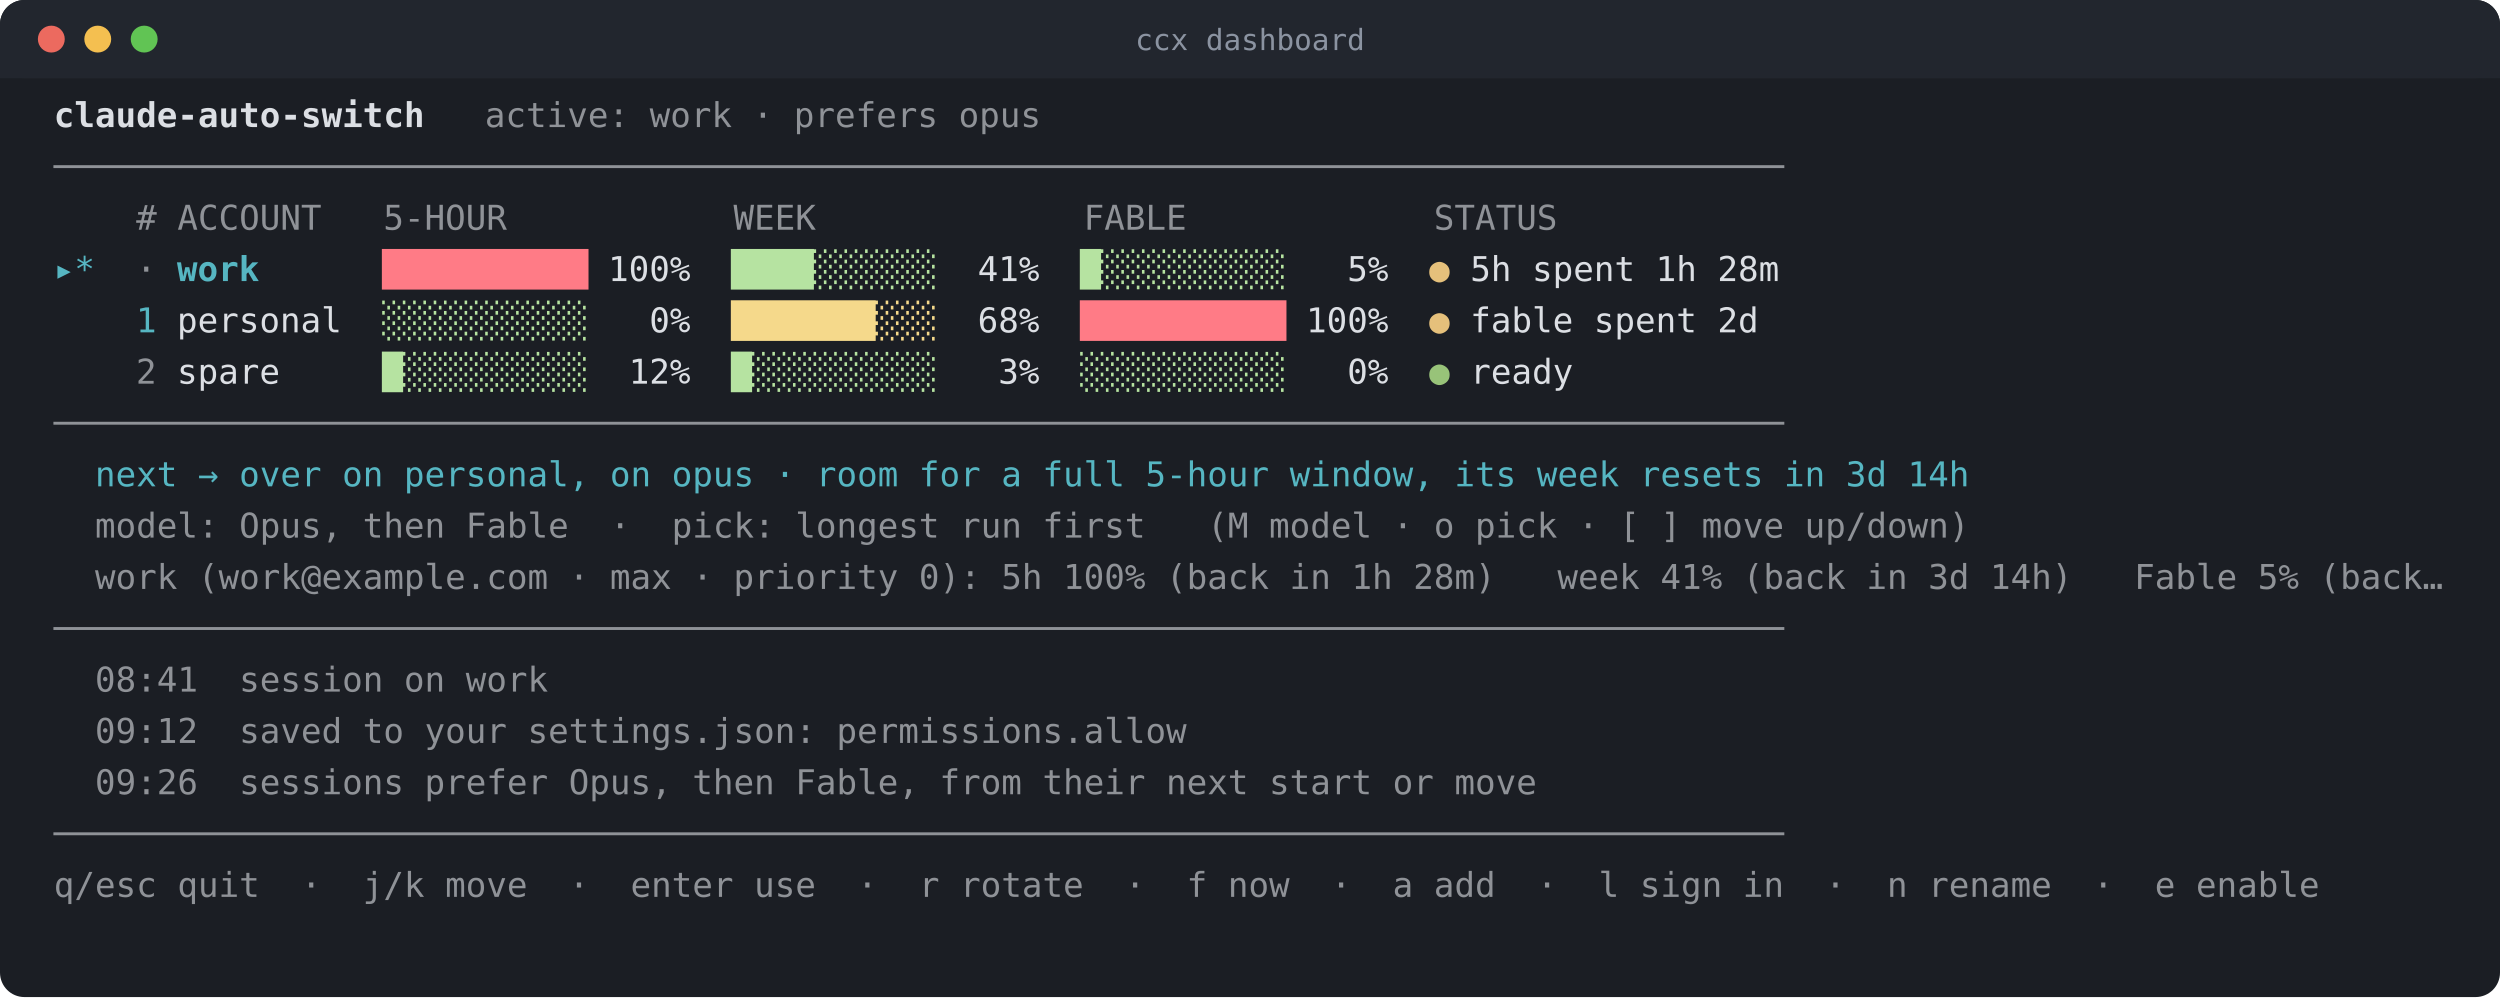
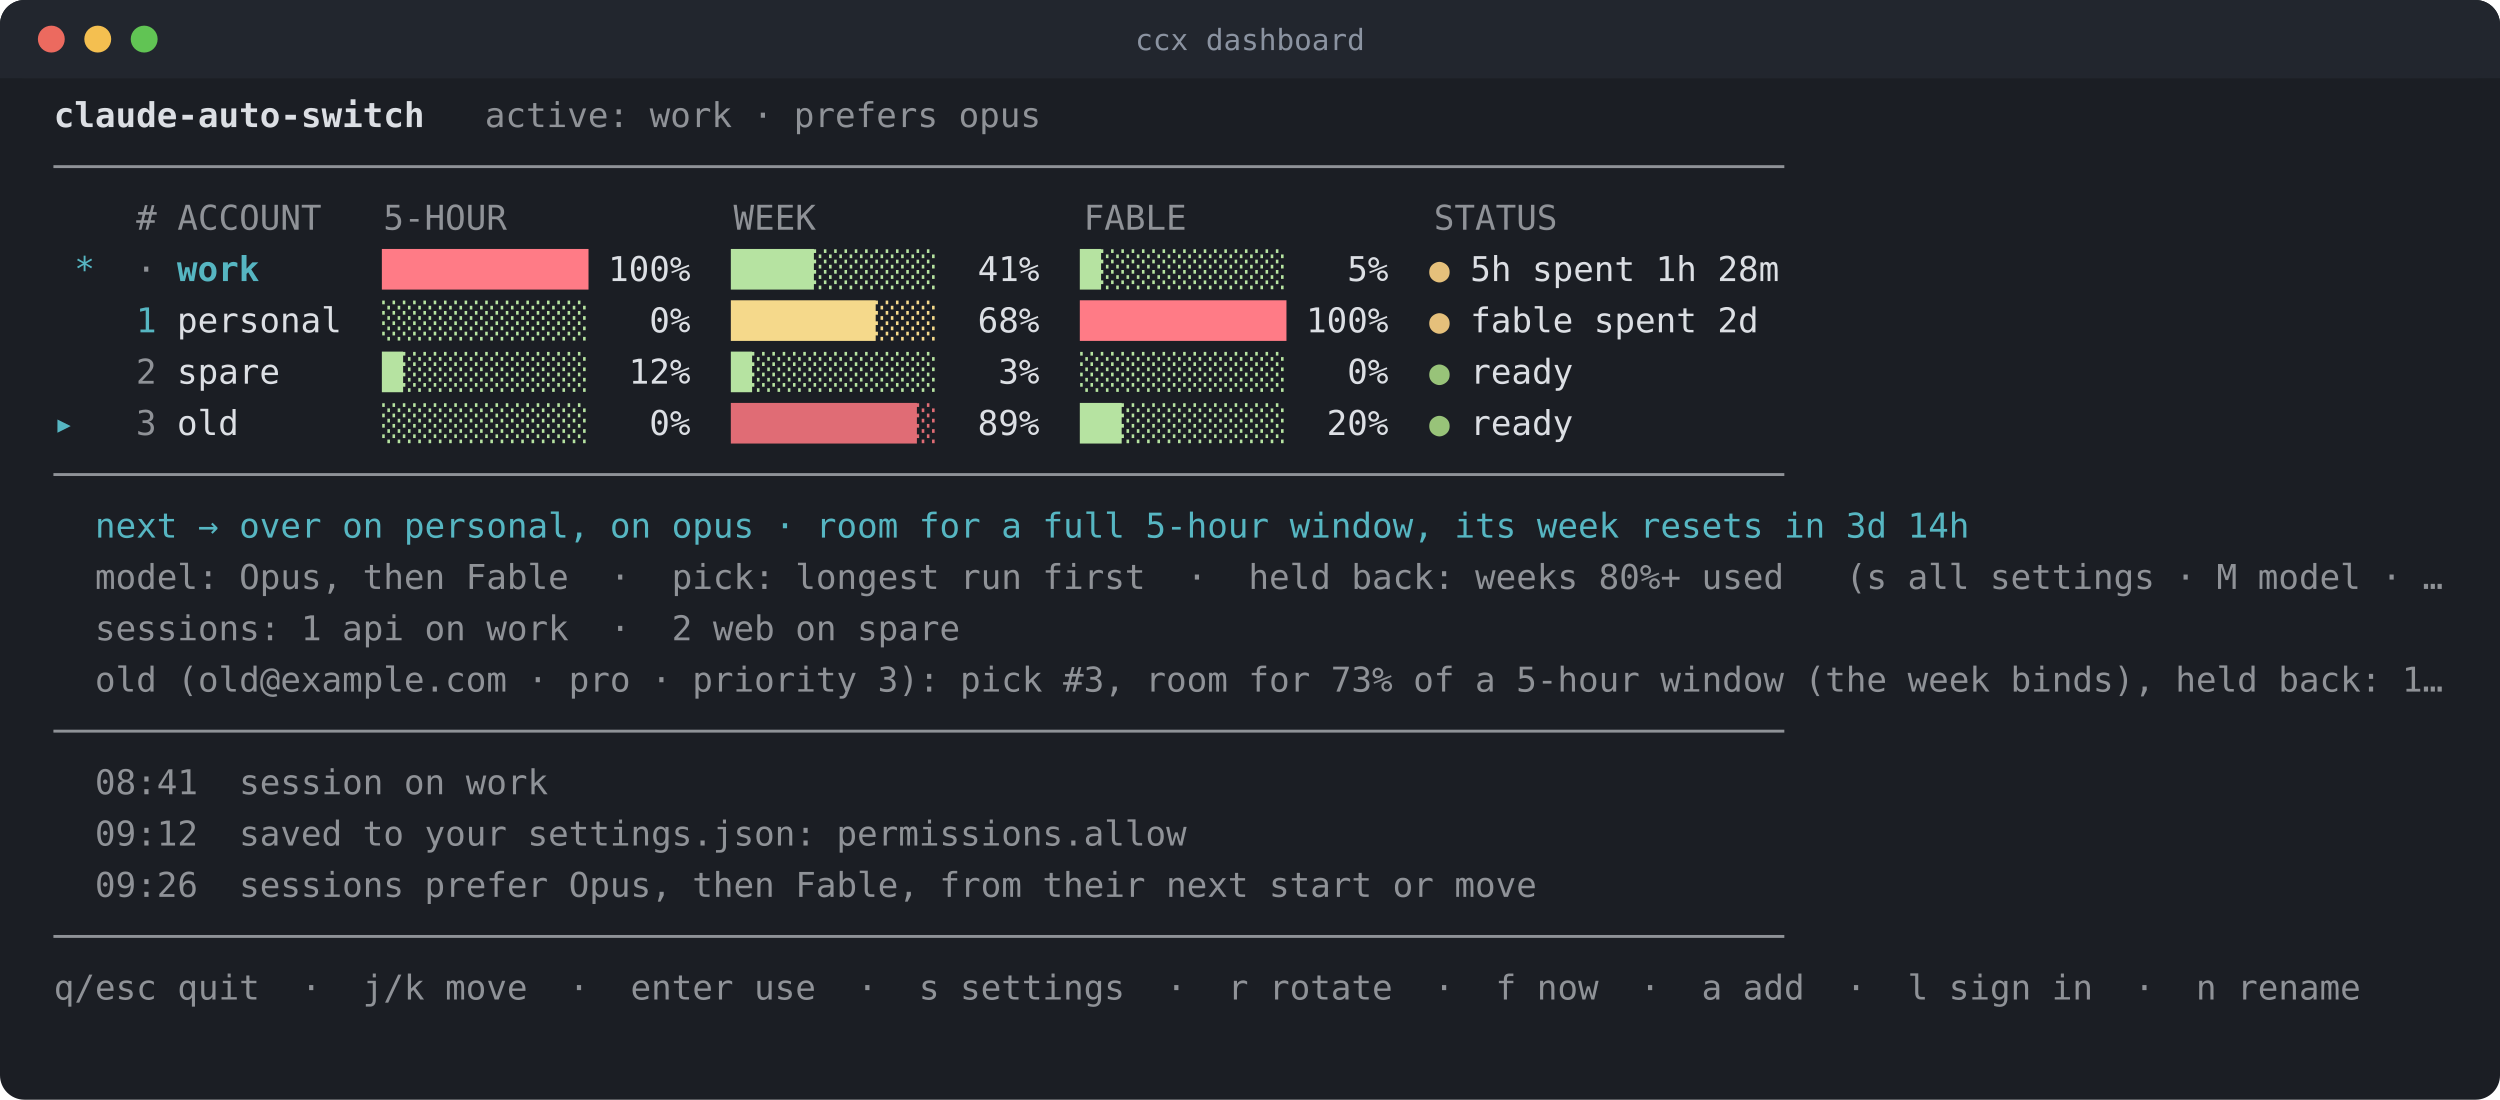
- <svg xmlns="http://www.w3.org/2000/svg" width="1023" height="408" viewBox="0 0 1023 408" font-family="ui-monospace, SFMono-Regular, Menlo, Consolas, 'DejaVu Sans Mono', monospace" font-size="14">
-   <rect width="1023" height="408" rx="10" fill="#1b1e24" />
+ <svg xmlns="http://www.w3.org/2000/svg" width="1023" height="450" viewBox="0 0 1023 450" font-family="ui-monospace, SFMono-Regular, Menlo, Consolas, 'DejaVu Sans Mono', monospace" font-size="14">
+   <rect width="1023" height="450" rx="10" fill="#1b1e24" />
  <rect width="1023" height="32" rx="10" fill="#22262e" />
  <rect y="22" width="1023" height="10" fill="#22262e" />
  <circle cx="21" cy="16" r="5.5" fill="#ec6a5f" />
  <circle cx="40" cy="16" r="5.5" fill="#f4bf50" />
  <circle cx="59" cy="16" r="5.5" fill="#61c454" />
  <text x="511.5" y="20.5" fill="#8b93a1" font-size="12" text-anchor="middle">ccx dashboard</text>
  <text x="22.0" y="52" fill="#dcdfe4" font-weight="600" xml:space="preserve">claude-auto-switch</text>
  <text x="198.4" y="52" fill="#dcdfe4" opacity="0.6" xml:space="preserve">active: work · prefers opus</text>
  <text x="22.0" y="73" fill="#dcdfe4" opacity="0.6" xml:space="preserve">────────────────────────────────────────────────────────────────────────────────────</text>
  <text x="22.0" y="94" fill="#dcdfe4" opacity="0.6" xml:space="preserve">    # ACCOUNT   5-HOUR           WEEK             FABLE            STATUS</text>
-   <text x="22.0" y="115" fill="#56b6c2" xml:space="preserve">▸</text>
  <text x="30.4" y="115" fill="#56b6c2" xml:space="preserve">*</text>
  <text x="47.2" y="115" fill="#dcdfe4" opacity="0.6" xml:space="preserve"> ·</text>
  <text x="72.4" y="115" fill="#56b6c2" font-weight="600" xml:space="preserve">work    </text>
  <text x="156.4" y="115" fill="#ff7b86" xml:space="preserve">██████████</text>
  <text x="240.4" y="115" fill="#dcdfe4" xml:space="preserve"> 100%  </text>
  <text x="299.2" y="115" fill="#b6e3a1" xml:space="preserve">████░░░░░░</text>
  <text x="383.2" y="115" fill="#dcdfe4" xml:space="preserve">  41%  </text>
  <text x="442.0" y="115" fill="#b6e3a1" xml:space="preserve">█░░░░░░░░░</text>
  <text x="526.0" y="115" fill="#dcdfe4" xml:space="preserve">   5%  </text>
  <text x="584.8" y="115" fill="#e5c07b" xml:space="preserve">●</text>
  <text x="593.2" y="115" fill="#dcdfe4" xml:space="preserve"> 5h spent 1h 28m</text>
  <text x="47.2" y="136" fill="#56b6c2" xml:space="preserve"> 1</text>
  <text x="64.0" y="136" fill="#dcdfe4" xml:space="preserve"> personal  </text>
  <text x="156.4" y="136" fill="#b6e3a1" xml:space="preserve">░░░░░░░░░░</text>
  <text x="240.4" y="136" fill="#dcdfe4" xml:space="preserve">   0%  </text>
  <text x="299.2" y="136" fill="#f5d98b" xml:space="preserve">███████░░░</text>
  <text x="383.2" y="136" fill="#dcdfe4" xml:space="preserve">  68%  </text>
  <text x="442.0" y="136" fill="#ff7b86" xml:space="preserve">██████████</text>
  <text x="526.0" y="136" fill="#dcdfe4" xml:space="preserve"> 100%  </text>
  <text x="584.8" y="136" fill="#e5c07b" xml:space="preserve">●</text>
  <text x="593.2" y="136" fill="#dcdfe4" xml:space="preserve"> fable spent 2d</text>
  <text x="47.2" y="157" fill="#dcdfe4" opacity="0.6" xml:space="preserve"> 2</text>
  <text x="64.0" y="157" fill="#dcdfe4" xml:space="preserve"> spare     </text>
  <text x="156.4" y="157" fill="#b6e3a1" xml:space="preserve">█░░░░░░░░░</text>
  <text x="240.4" y="157" fill="#dcdfe4" xml:space="preserve">  12%  </text>
  <text x="299.2" y="157" fill="#b6e3a1" xml:space="preserve">█░░░░░░░░░</text>
  <text x="383.2" y="157" fill="#dcdfe4" xml:space="preserve">   3%  </text>
  <text x="442.0" y="157" fill="#b6e3a1" xml:space="preserve">░░░░░░░░░░</text>
  <text x="526.0" y="157" fill="#dcdfe4" xml:space="preserve">   0%  </text>
  <text x="584.8" y="157" fill="#98c379" xml:space="preserve">●</text>
  <text x="593.2" y="157" fill="#dcdfe4" xml:space="preserve"> ready</text>
-   <text x="22.0" y="178" fill="#dcdfe4" opacity="0.6" xml:space="preserve">────────────────────────────────────────────────────────────────────────────────────</text>
-   <text x="22.0" y="199" fill="#56b6c2" xml:space="preserve">  next → over on personal, on opus · room for a full 5-hour window, its week resets in 3d 14h</text>
-   <text x="22.0" y="220" fill="#dcdfe4" opacity="0.6" xml:space="preserve">  model: Opus, then Fable  ·  pick: longest run first   (M model · o pick · [ ] move up/down)</text>
-   <text x="22.0" y="241" fill="#dcdfe4" opacity="0.6" xml:space="preserve">  work (work@example.com · max · priority 0): 5h 100% (back in 1h 28m)   week 41% (back in 3d 14h)   Fable 5% (back…</text>
-   <text x="22.0" y="262" fill="#dcdfe4" opacity="0.6" xml:space="preserve">────────────────────────────────────────────────────────────────────────────────────</text>
-   <text x="22.0" y="283" fill="#dcdfe4" opacity="0.6" xml:space="preserve">  08:41  session on work</text>
-   <text x="22.0" y="304" fill="#dcdfe4" opacity="0.6" xml:space="preserve">  09:12  saved to your settings.json: permissions.allow</text>
-   <text x="22.0" y="325" fill="#dcdfe4" opacity="0.6" xml:space="preserve">  09:26  sessions prefer Opus, then Fable, from their next start or move</text>
-   <text x="22.0" y="346" fill="#dcdfe4" opacity="0.6" xml:space="preserve">────────────────────────────────────────────────────────────────────────────────────</text>
-   <text x="22.0" y="367" fill="#dcdfe4" opacity="0.6" xml:space="preserve">q/esc quit  ·  j/k move  ·  enter use  ·  r rotate  ·  f now  ·  a add  ·  l sign in  ·  n rename  ·  e enable</text>
+   <text x="22.0" y="178" fill="#56b6c2" xml:space="preserve">▸</text>
+   <text x="47.2" y="178" fill="#dcdfe4" opacity="0.6" xml:space="preserve"> 3</text>
+   <text x="64.0" y="178" fill="#dcdfe4" xml:space="preserve"> old       </text>
+   <text x="156.4" y="178" fill="#b6e3a1" xml:space="preserve">░░░░░░░░░░</text>
+   <text x="240.4" y="178" fill="#dcdfe4" xml:space="preserve">   0%  </text>
+   <text x="299.2" y="178" fill="#e06c75" xml:space="preserve">█████████░</text>
+   <text x="383.2" y="178" fill="#dcdfe4" xml:space="preserve">  89%  </text>
+   <text x="442.0" y="178" fill="#b6e3a1" xml:space="preserve">██░░░░░░░░</text>
+   <text x="526.0" y="178" fill="#dcdfe4" xml:space="preserve">  20%  </text>
+   <text x="584.8" y="178" fill="#98c379" xml:space="preserve">●</text>
+   <text x="593.2" y="178" fill="#dcdfe4" xml:space="preserve"> ready</text>
+   <text x="22.0" y="199" fill="#dcdfe4" opacity="0.6" xml:space="preserve">────────────────────────────────────────────────────────────────────────────────────</text>
+   <text x="22.0" y="220" fill="#56b6c2" xml:space="preserve">  next → over on personal, on opus · room for a full 5-hour window, its week resets in 3d 14h</text>
+   <text x="22.0" y="241" fill="#dcdfe4" opacity="0.6" xml:space="preserve">  model: Opus, then Fable  ·  pick: longest run first  ·  held back: weeks 80%+ used   (s all settings · M model · …</text>
+   <text x="22.0" y="262" fill="#dcdfe4" opacity="0.6" xml:space="preserve">  sessions: 1 api on work  ·  2 web on spare</text>
+   <text x="22.0" y="283" fill="#dcdfe4" opacity="0.6" xml:space="preserve">  old (old@example.com · pro · priority 3): pick #3, room for 73% of a 5-hour window (the week binds), held back: 1…</text>
+   <text x="22.0" y="304" fill="#dcdfe4" opacity="0.6" xml:space="preserve">────────────────────────────────────────────────────────────────────────────────────</text>
+   <text x="22.0" y="325" fill="#dcdfe4" opacity="0.6" xml:space="preserve">  08:41  session on work</text>
+   <text x="22.0" y="346" fill="#dcdfe4" opacity="0.6" xml:space="preserve">  09:12  saved to your settings.json: permissions.allow</text>
+   <text x="22.0" y="367" fill="#dcdfe4" opacity="0.6" xml:space="preserve">  09:26  sessions prefer Opus, then Fable, from their next start or move</text>
+   <text x="22.0" y="388" fill="#dcdfe4" opacity="0.6" xml:space="preserve">────────────────────────────────────────────────────────────────────────────────────</text>
+   <text x="22.0" y="409" fill="#dcdfe4" opacity="0.6" xml:space="preserve">q/esc quit  ·  j/k move  ·  enter use  ·  s settings  ·  r rotate  ·  f now  ·  a add  ·  l sign in  ·  n rename</text>
</svg>
